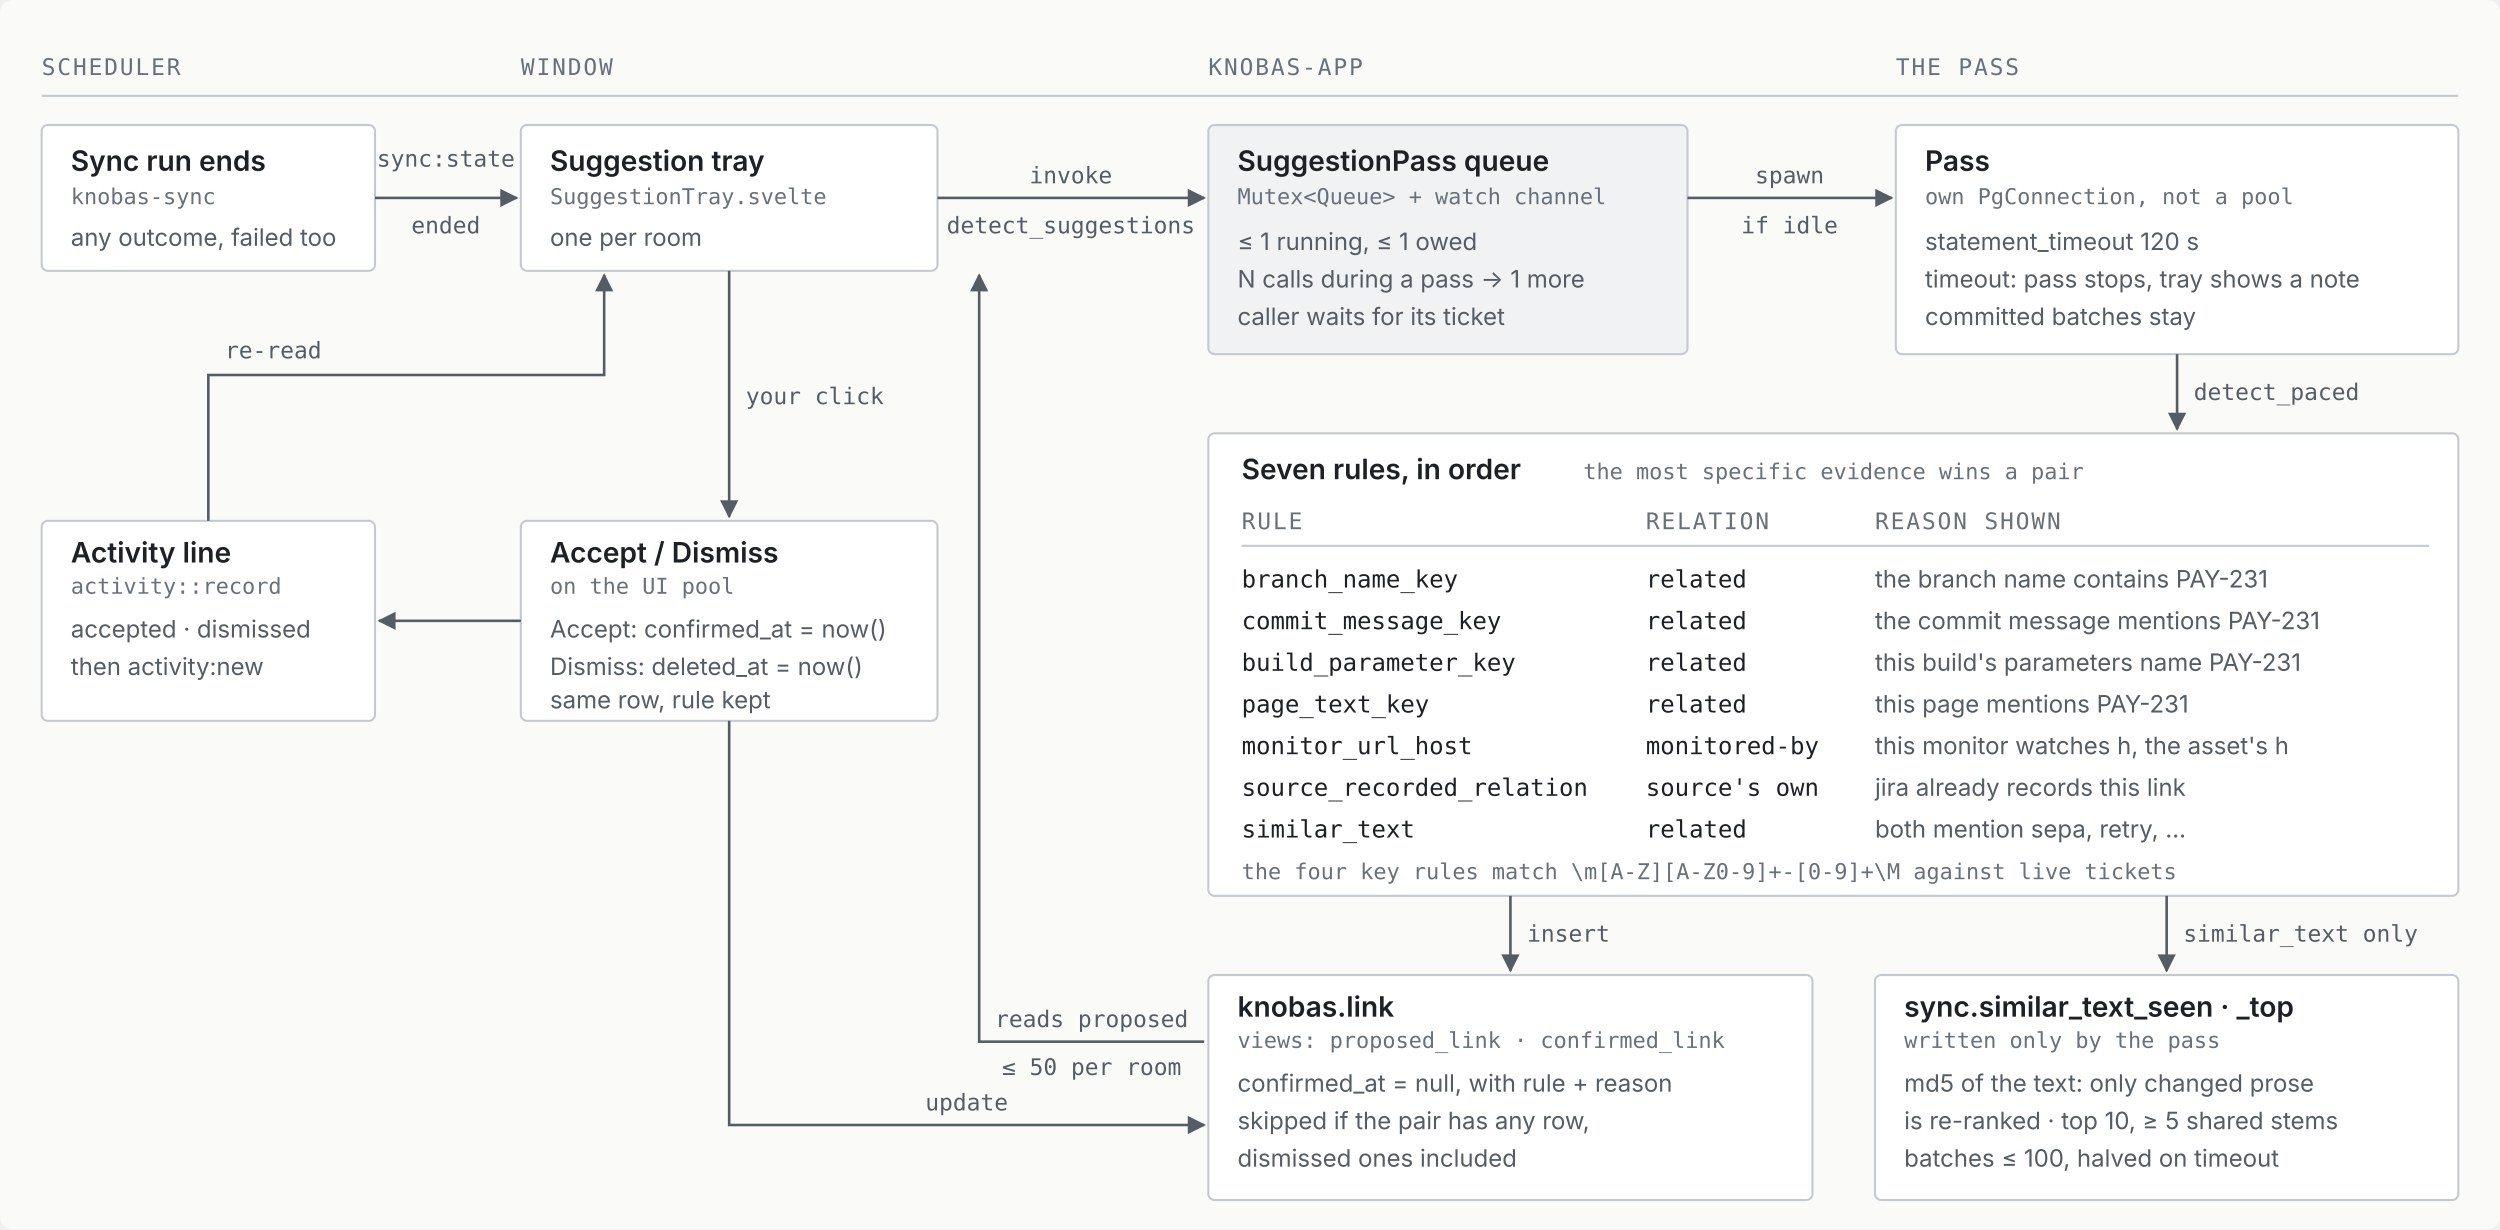
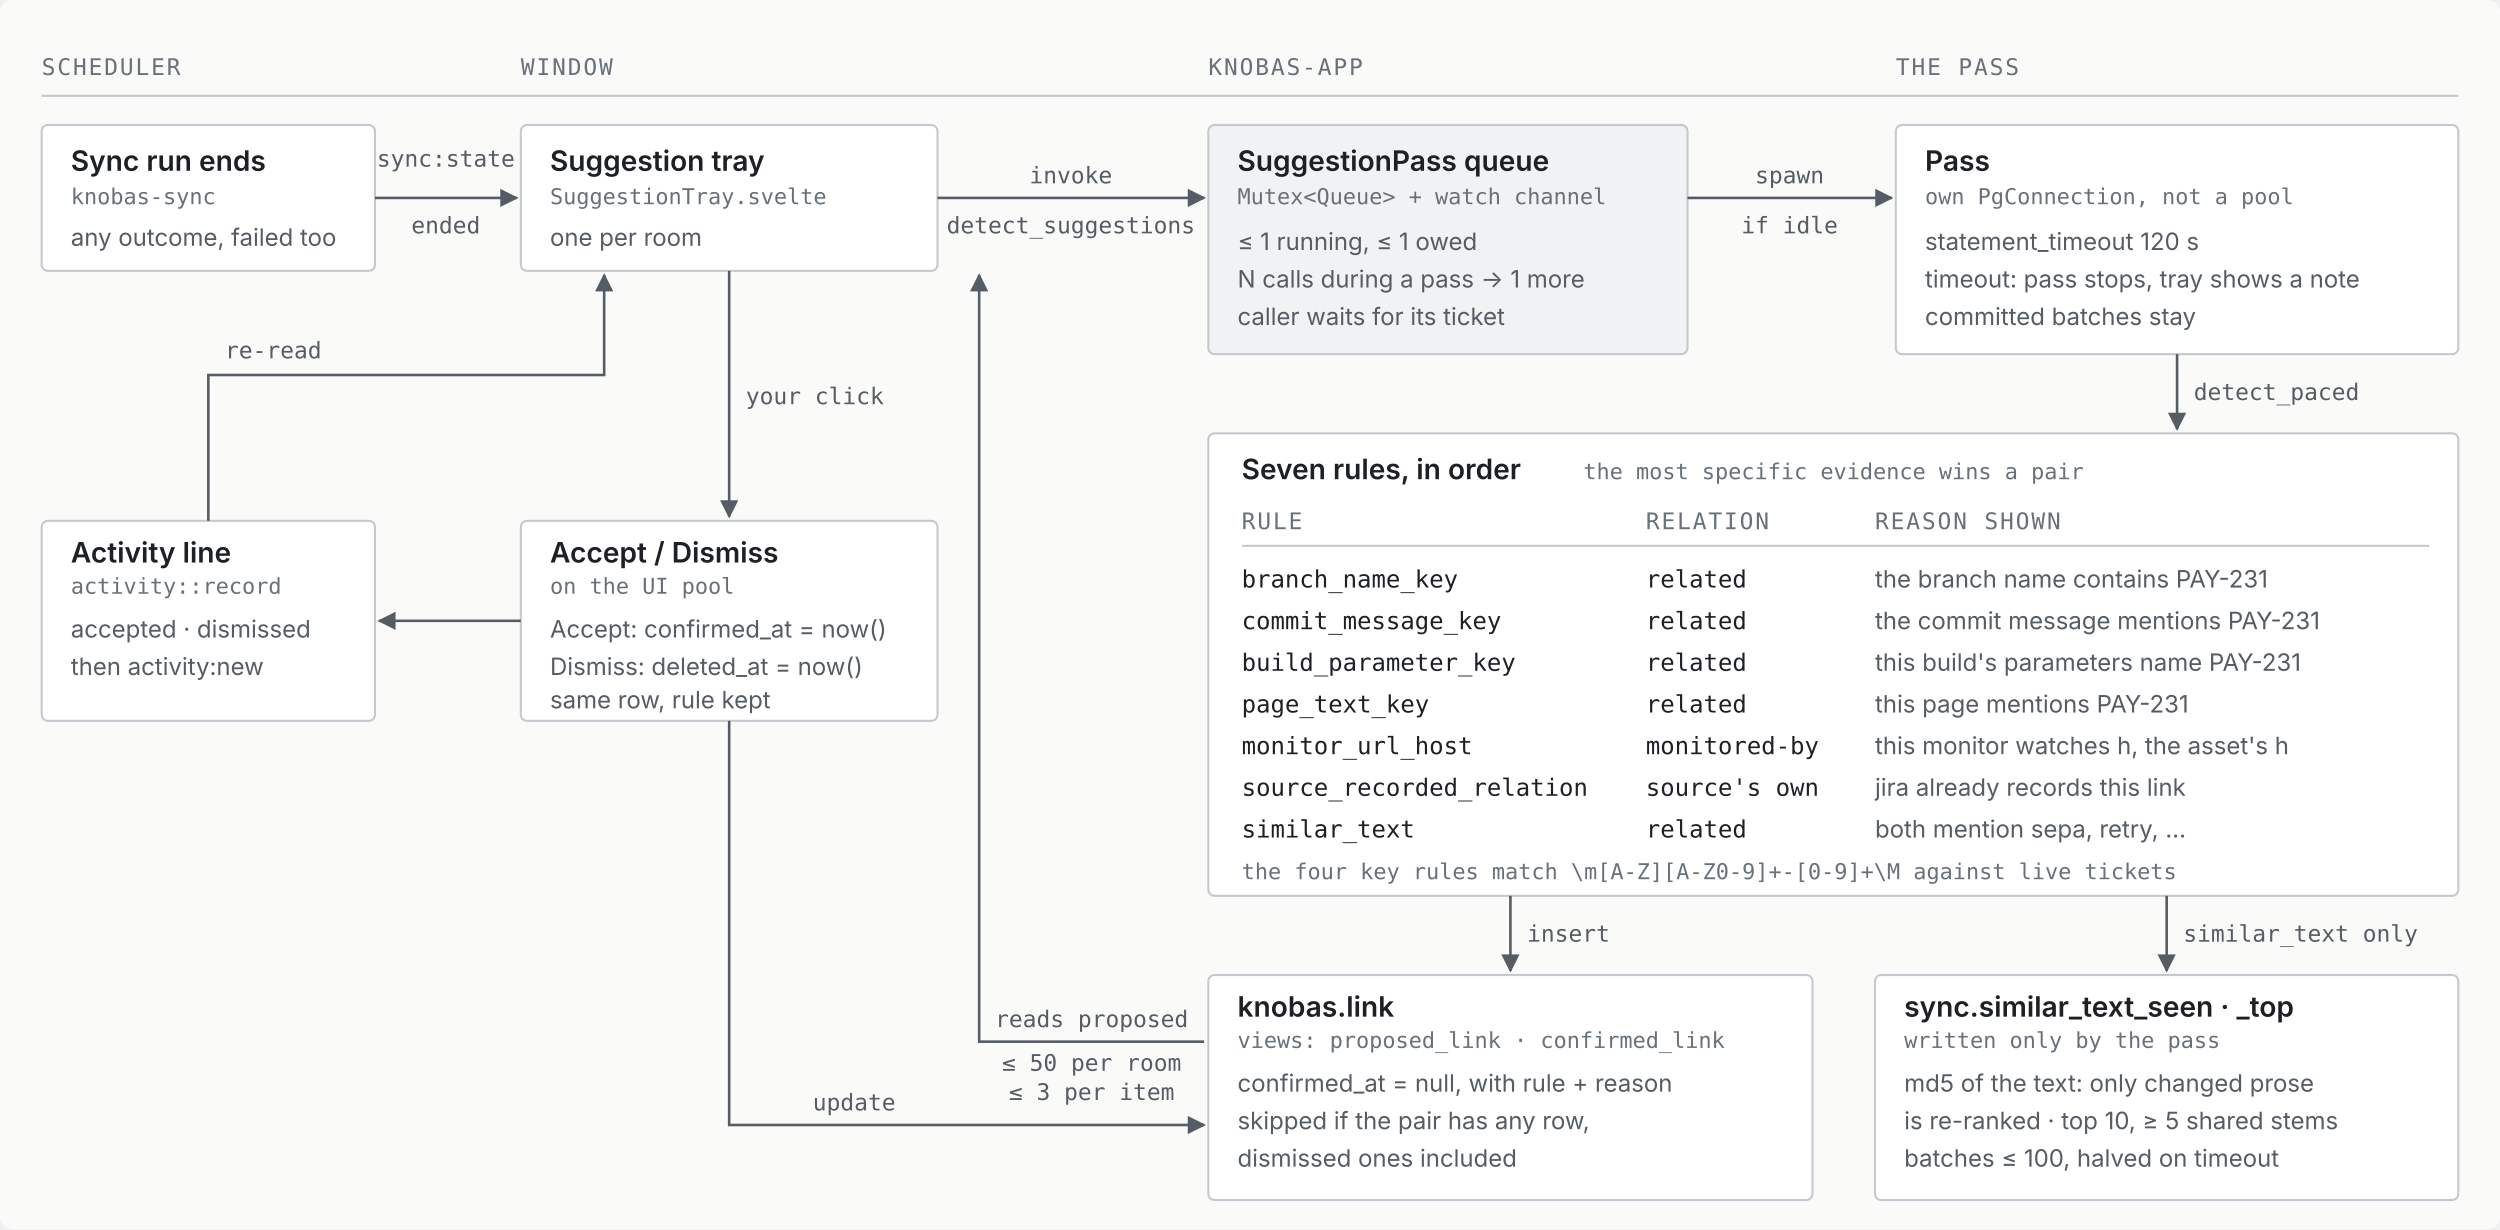
<svg xmlns="http://www.w3.org/2000/svg" width="1200" height="590" viewBox="0 0 1200 590" role="img" aria-label="Suggestion pass: a finished sync run makes the room's tray call detect_suggestions; a queue coalesces requests into at most one running pass plus one owed; the pass runs seven rules on its own connection and inserts unconfirmed rows into knobas.link; the tray reads proposed_link and accept or dismiss updates the same row and writes an activity line.">
  <defs>
    <marker id="ch" viewBox="0 0 10 10" refX="9" refY="5" markerWidth="7" markerHeight="7" orient="auto-start-reverse">
      <path class="mk" d="M0,0 L10,5 L0,10 z" />
    </marker>
  </defs>
  <style>.bx{fill:#FFFFFF;stroke:#C4C9CF;stroke-width:1}
.bx2{fill:#F1F2F3;stroke:#C4C9CF;stroke-width:1}
.bxd{fill:none;stroke:#C4C9CF;stroke-width:1;stroke-dasharray:4 4}
.bxa{fill:#F1F2F3;stroke:#A86200;stroke-width:1.5}
.grp{fill:none;stroke:#E1E4E8;stroke-width:1}
.hl{stroke:#C4C9CF;stroke-width:1}
.t{fill:#1D2024;font-family:'IBM Plex Sans',system-ui,-apple-system,'Segoe UI',sans-serif;font-size:13.5px;font-weight:600}
.s{fill:#555C64;font-family:'IBM Plex Sans',system-ui,-apple-system,'Segoe UI',sans-serif;font-size:11.5px}
.m{fill:#1D2024;font-family:'IBM Plex Mono',ui-monospace,Menlo,Consolas,monospace;font-size:11.5px}
.mf{fill:#68707A;font-family:'IBM Plex Mono',ui-monospace,Menlo,Consolas,monospace;font-size:10.5px}
.h{fill:#68707A;font-family:'IBM Plex Mono',ui-monospace,Menlo,Consolas,monospace;font-size:11px;letter-spacing:.08em}
.lb{fill:#555C64;font-family:'IBM Plex Mono',ui-monospace,Menlo,Consolas,monospace;font-size:11px}
.lba{fill:#A86200;font-family:'IBM Plex Mono',ui-monospace,Menlo,Consolas,monospace;font-size:11px}
.bad{fill:#C2362B}
.ar{fill:none;stroke:#555C64;stroke-width:1.25}
.ara{fill:none;stroke:#A86200;stroke-width:1.5}
.mk{fill:#555C64}
.mka{fill:#A86200}</style>
  <rect x="0" y="0" width="1200" height="590" rx="6" fill="#FAFAF9" />
  <text class="h" x="20" y="36">SCHEDULER</text>
  <text class="h" x="250" y="36">WINDOW</text>
  <text class="h" x="580" y="36">KNOBAS-APP</text>
  <text class="h" x="910" y="36">THE PASS</text>
  <line class="hl" x1="20" y1="46" x2="1180" y2="46" />
  <rect class="bx" x="20" y="60" width="160" height="70" rx="3" />
  <text class="t" x="34" y="82">Sync run ends</text>
  <text class="mf" x="34" y="98">knobas-sync</text>
  <text class="s" x="34" y="118">any outcome, failed too</text>
  <line class="ar" x1="180" y1="95" x2="248" y2="95" marker-end="url(#ch)" />
  <text class="lb" x="214" y="80" text-anchor="middle">sync:state</text>
  <text class="lb" x="214" y="112" text-anchor="middle">ended</text>
  <rect class="bx" x="250" y="60" width="200" height="70" rx="3" />
  <text class="t" x="264" y="82">Suggestion tray</text>
  <text class="mf" x="264" y="98">SuggestionTray.svelte</text>
  <text class="s" x="264" y="118">one per room</text>
  <line class="ar" x1="450" y1="95" x2="578" y2="95" marker-end="url(#ch)" />
  <text class="lb" x="514" y="88" text-anchor="middle">invoke</text>
  <text class="lb" x="514" y="112" text-anchor="middle">detect_suggestions</text>
  <rect class="bx2" x="580" y="60" width="230" height="110" rx="3" />
  <text class="t" x="594" y="82">SuggestionPass queue</text>
  <text class="mf" x="594" y="98">Mutex&lt;Queue&gt; + watch channel</text>
  <text class="s" x="594" y="120">≤ 1 running, ≤ 1 owed</text>
  <text class="s" x="594" y="138">N calls during a pass → 1 more</text>
  <text class="s" x="594" y="156">caller waits for its ticket</text>
  <line class="ar" x1="810" y1="95" x2="908" y2="95" marker-end="url(#ch)" />
  <text class="lb" x="859" y="88" text-anchor="middle">spawn</text>
  <text class="lb" x="859" y="112" text-anchor="middle">if idle</text>
  <rect class="bx" x="910" y="60" width="270" height="110" rx="3" />
  <text class="t" x="924" y="82">Pass</text>
  <text class="mf" x="924" y="98">own PgConnection, not a pool</text>
  <text class="s" x="924" y="120">statement_timeout 120 s</text>
  <text class="s" x="924" y="138">timeout: pass stops, tray shows a note</text>
  <text class="s" x="924" y="156">committed batches stay</text>
  <line class="ar" x1="1045" y1="170" x2="1045" y2="206" marker-end="url(#ch)" />
  <text class="lb" x="1053" y="192">detect_paced</text>
  <rect class="bx" x="580" y="208" width="600" height="222" rx="3" />
  <text class="t" x="596" y="230">Seven rules, in order</text>
  <text class="mf" x="760" y="230">the most specific evidence wins a pair</text>
  <text class="h" x="596" y="254">RULE</text>
  <text class="h" x="790" y="254">RELATION</text>
  <text class="h" x="900" y="254">REASON SHOWN</text>
  <line class="hl" x1="596" y1="262" x2="1166" y2="262" />
  <text class="m" x="596" y="282">branch_name_key</text>
  <text class="m" x="790" y="282">related</text>
  <text class="s" x="900" y="282">the branch name contains PAY-231</text>
  <text class="m" x="596" y="302">commit_message_key</text>
  <text class="m" x="790" y="302">related</text>
  <text class="s" x="900" y="302">the commit message mentions PAY-231</text>
  <text class="m" x="596" y="322">build_parameter_key</text>
  <text class="m" x="790" y="322">related</text>
  <text class="s" x="900" y="322">this build's parameters name PAY-231</text>
  <text class="m" x="596" y="342">page_text_key</text>
  <text class="m" x="790" y="342">related</text>
  <text class="s" x="900" y="342">this page mentions PAY-231</text>
  <text class="m" x="596" y="362">monitor_url_host</text>
  <text class="m" x="790" y="362">monitored-by</text>
  <text class="s" x="900" y="362">this monitor watches h, the asset's h</text>
  <text class="m" x="596" y="382">source_recorded_relation</text>
  <text class="m" x="790" y="382">source's own</text>
  <text class="s" x="900" y="382">jira already records this link</text>
  <text class="m" x="596" y="402">similar_text</text>
  <text class="m" x="790" y="402">related</text>
  <text class="s" x="900" y="402">both mention sepa, retry, …</text>
  <text class="mf" x="596" y="422">the four key rules match \m[A-Z][A-Z0-9]+-[0-9]+\M against live tickets</text>
  <line class="ar" x1="725" y1="430" x2="725" y2="466" marker-end="url(#ch)" />
  <text class="lb" x="733" y="452">insert</text>
  <line class="ar" x1="1040" y1="430" x2="1040" y2="466" marker-end="url(#ch)" />
  <text class="lb" x="1048" y="452">similar_text only</text>
  <rect class="bx" x="580" y="468" width="290" height="108" rx="3" />
  <text class="t" x="594" y="488">knobas.link</text>
  <text class="mf" x="594" y="503">views: proposed_link · confirmed_link</text>
  <text class="s" x="594" y="524">confirmed_at = null, with rule + reason</text>
  <text class="s" x="594" y="542">skipped if the pair has any row,</text>
  <text class="s" x="594" y="560">dismissed ones included</text>
  <rect class="bx" x="900" y="468" width="280" height="108" rx="3" />
  <text class="t" x="914" y="488">sync.similar_text_seen · _top</text>
  <text class="mf" x="914" y="503">written only by the pass</text>
  <text class="s" x="914" y="524">md5 of the text: only changed prose</text>
  <text class="s" x="914" y="542">is re-ranked · top 10, ≥ 5 shared stems</text>
  <text class="s" x="914" y="560">batches ≤ 100, halved on timeout</text>
  <line class="ar" x1="350" y1="130" x2="350" y2="248" marker-end="url(#ch)" />
  <text class="lb" x="358" y="194">your click</text>
  <rect class="bx" x="250" y="250" width="200" height="96" rx="3" />
  <text class="t" x="264" y="270">Accept / Dismiss</text>
  <text class="mf" x="264" y="285">on the UI pool</text>
  <text class="s" x="264" y="306">Accept: confirmed_at = now()</text>
  <text class="s" x="264" y="324">Dismiss: deleted_at = now()</text>
  <text class="s" x="264" y="340">same row, rule kept</text>
  <line class="ar" x1="250" y1="298" x2="182" y2="298" marker-end="url(#ch)" />
  <rect class="bx" x="20" y="250" width="160" height="96" rx="3" />
  <text class="t" x="34" y="270">Activity line</text>
  <text class="mf" x="34" y="285">activity::record</text>
  <text class="s" x="34" y="306">accepted · dismissed</text>
  <text class="s" x="34" y="324">then activity:new</text>
  <path class="ar" d="M100,250 L100,180 L290,180 L290,132" marker-end="url(#ch)" />
  <text class="lb" x="108" y="172">re-read</text>
  <path class="ar" d="M350,346 L350,540 L578,540" marker-end="url(#ch)" />
-   <text class="lb" x="464" y="533" text-anchor="middle">update</text>
+   <text class="lb" x="410" y="533" text-anchor="middle">update</text>
  <path class="ar" d="M578,500 L470,500 L470,132" marker-end="url(#ch)" />
  <text class="lb" x="524" y="493" text-anchor="middle">reads proposed</text>
-   <text class="lb" x="524" y="516" text-anchor="middle">≤ 50 per room</text>
+   <text class="lb" x="524" y="514" text-anchor="middle">≤ 50 per room</text>
+   <text class="lb" x="524" y="528" text-anchor="middle">≤ 3 per item</text>
</svg>
